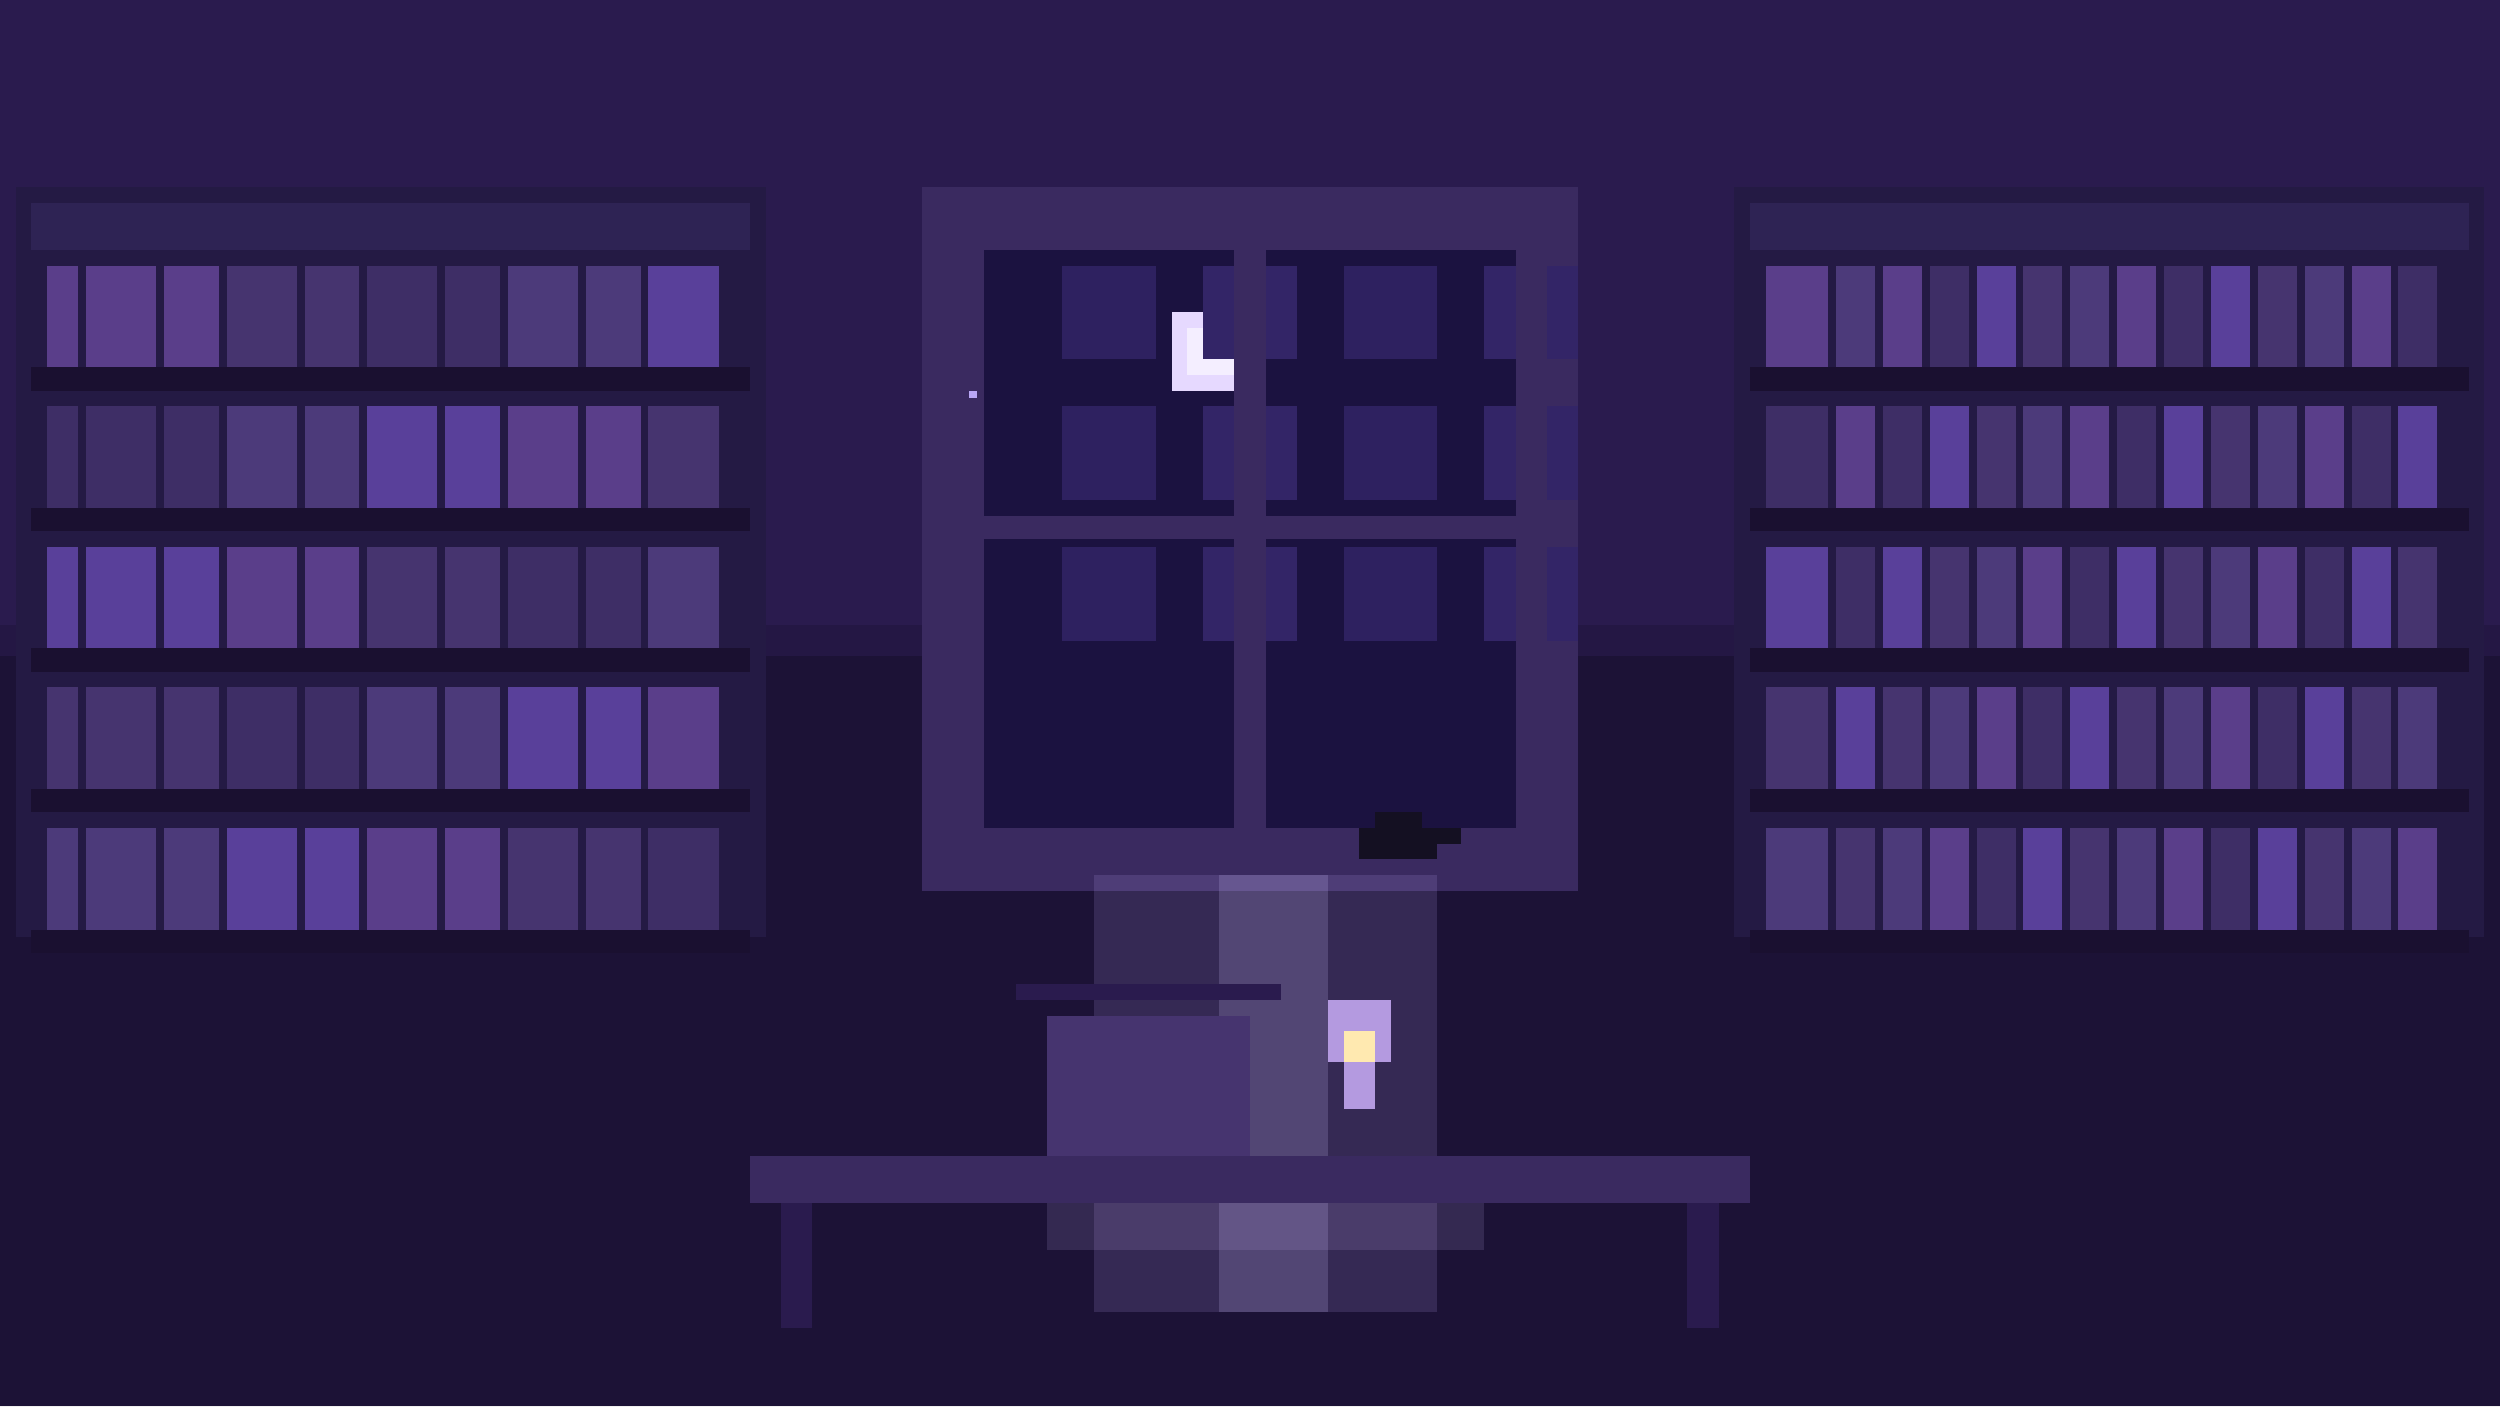
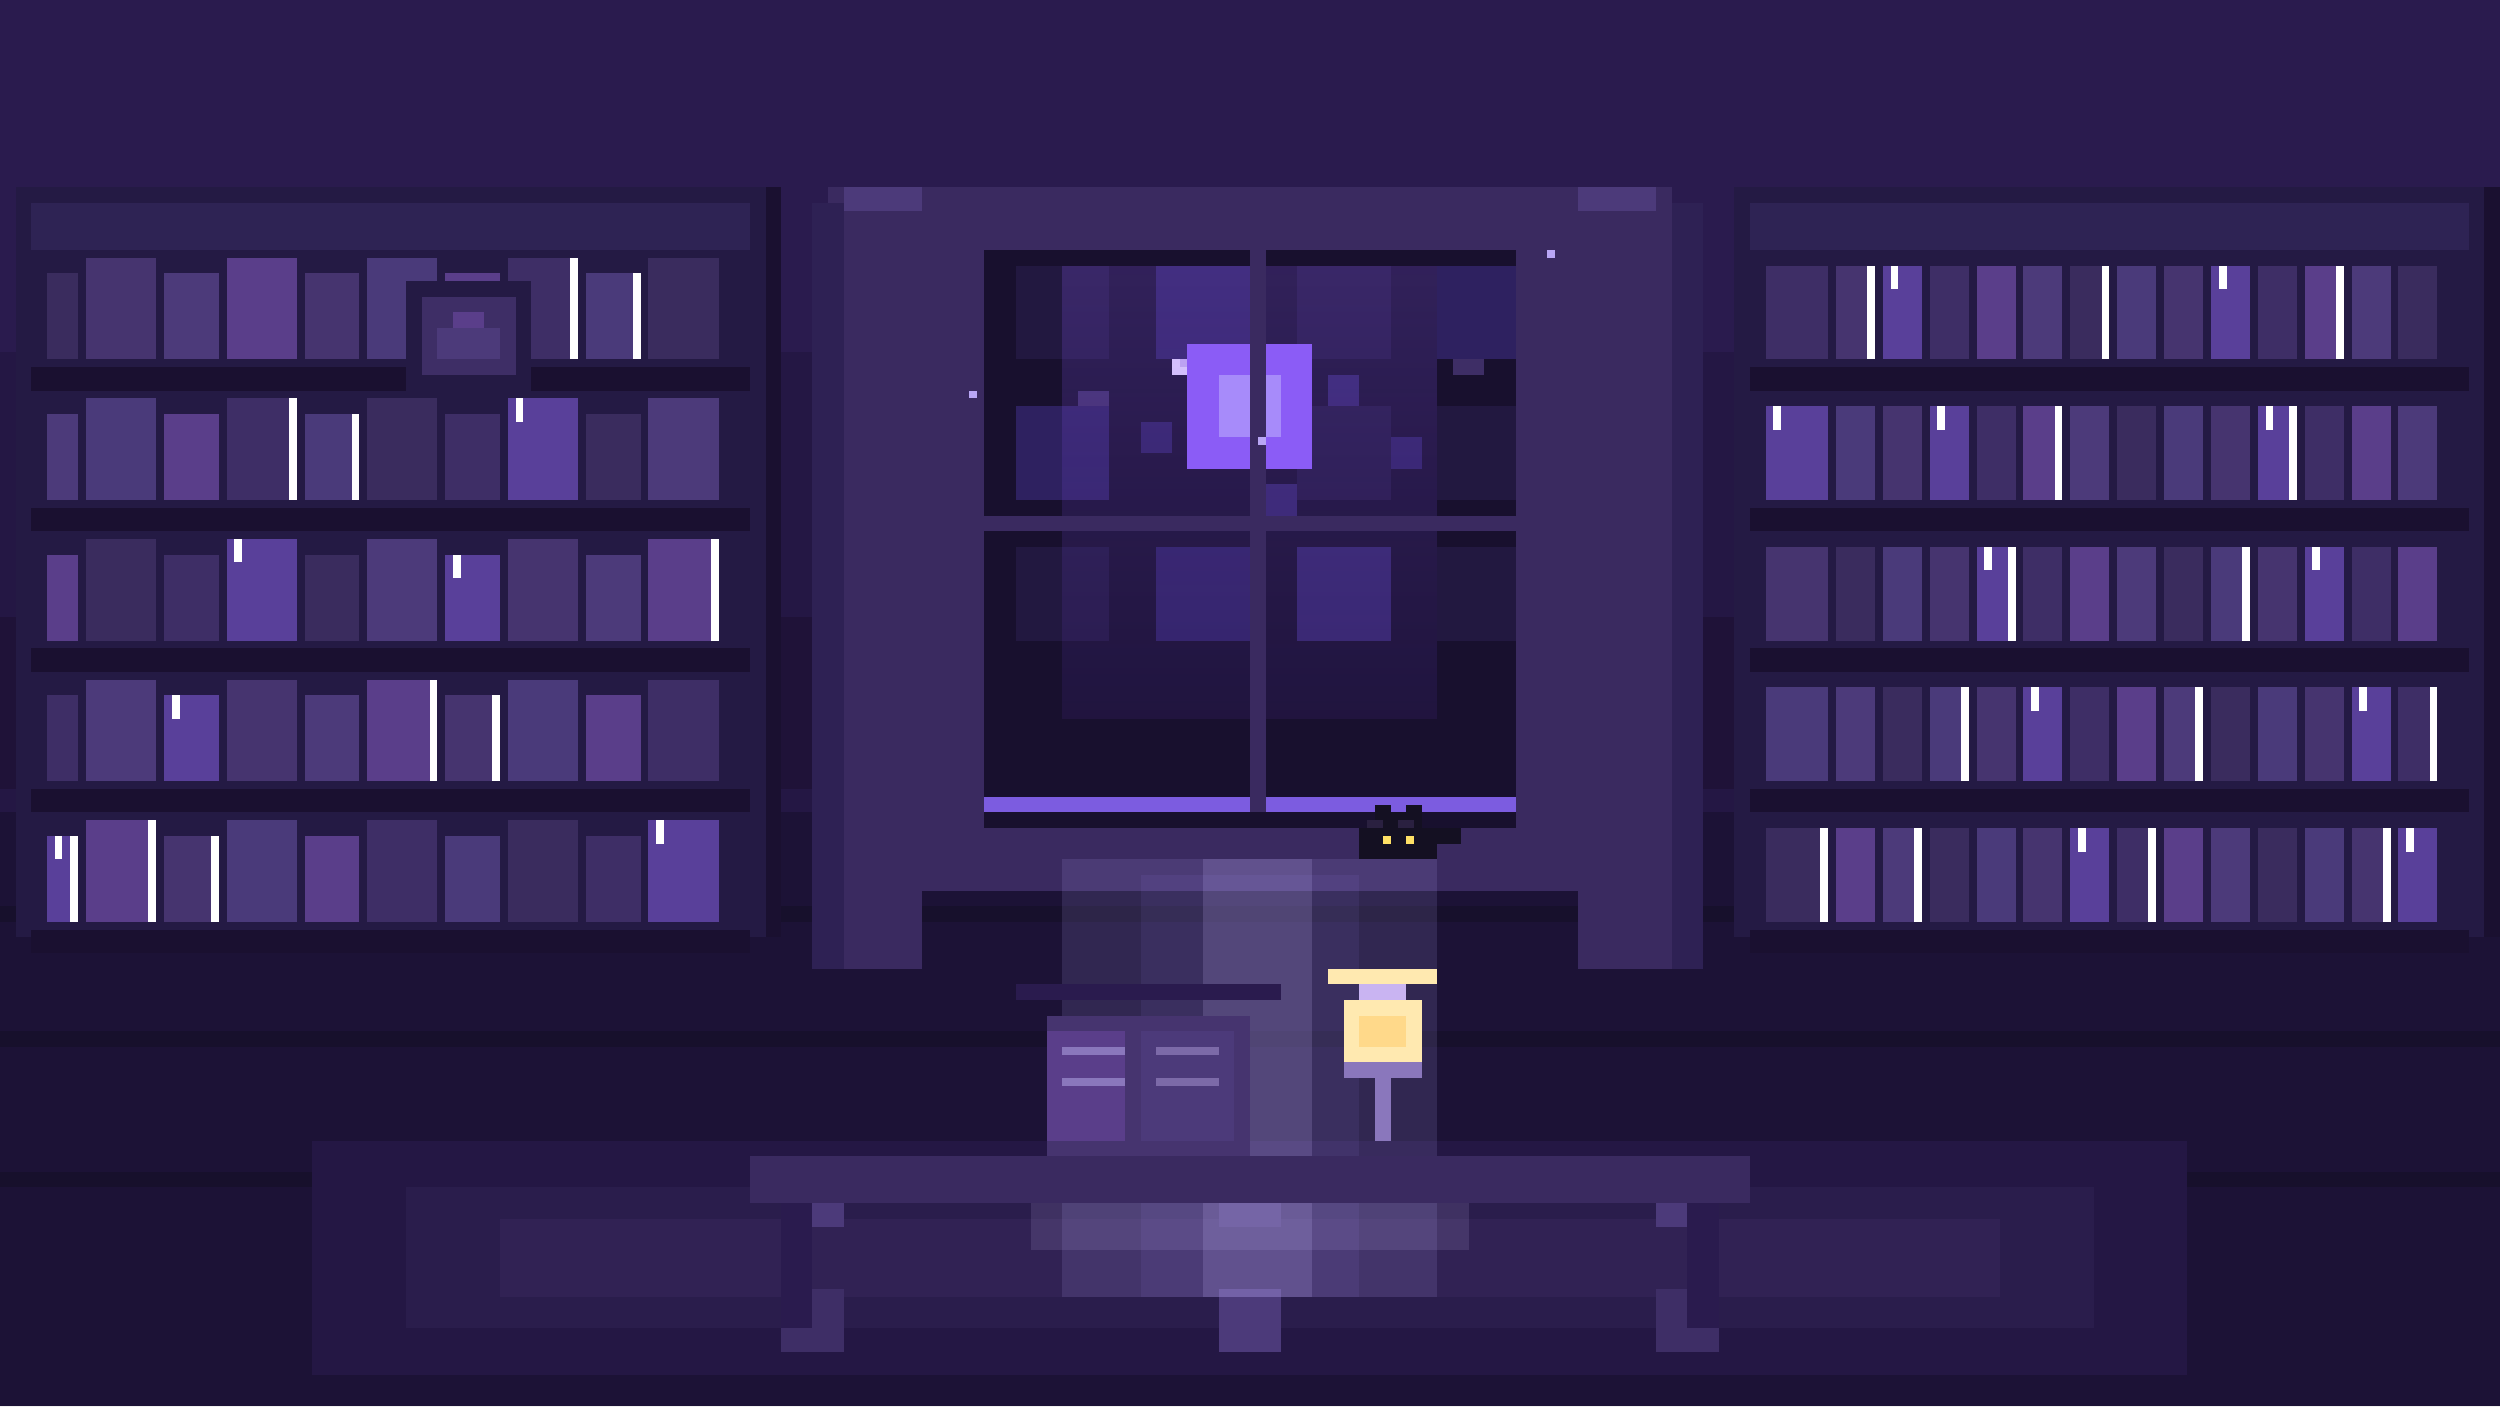
<svg xmlns="http://www.w3.org/2000/svg" viewBox="0 0 320 180" shape-rendering="crispEdges">
  <style>
-     @keyframes mbeam { 0%, 100% { opacity: .4 } 50% { opacity: .85 } }
+     @keyframes mbeam { 0%, 100% { opacity: .45 } 50% { opacity: .9 } }
+     @keyframes lglow { 0%, 100% { opacity: .45 } 50% { opacity: .95 } }
    @keyframes lamp { 0%, 100% { opacity: .6 } 50% { opacity: 1 } }
    @keyframes tail { from { transform: rotate(0deg) } to { transform: rotate(24deg) } }
+     @keyframes curtain { from { transform: translateX(0) } to { transform: translateX(2px) } }
    @keyframes tw0 { 0%, 60% { opacity: 1 } 61%, 100% { opacity: .2 } }
    @keyframes tw1 { 0%, 40% { opacity: .2 } 41%, 100% { opacity: 1 } }
    @keyframes tw2 { 0%, 70% { opacity: 1 } 71%, 100% { opacity: .3 } }
    .mbeam { animation: mbeam 6s ease-in-out infinite }
+     .lglow { animation: lglow 3.4s ease-in-out infinite }
    .lamp { animation: lamp 3s ease-in-out infinite }
    .tail { animation: tail 3.2s ease-in-out infinite alternate; transform-origin: 186px 107px; transform-box: fill-box }
+     .curtain { animation: curtain 6s ease-in-out infinite alternate }
    .tw0 { animation: tw0 2.4s steps(1) infinite }
    .tw1 { animation: tw1 3s steps(1) infinite }
    .tw2 { animation: tw2 2s steps(1) infinite }
  </style>
+   <defs>
+     <linearGradient id="nlg" x1="0" y1="0" x2="0" y2="1">
+       <stop offset="0" stop-color="#8B5CF6" stop-opacity="0.22" />
+       <stop offset="1" stop-color="#6D3FD6" stop-opacity="0.1" />
+     </linearGradient>
+   </defs>
  <rect x="0" y="0" width="320" height="180" fill="#2A1B4E" />
-   <rect x="0" y="80" width="320" height="100" fill="#1C1236" />
-   <rect x="0" y="80" width="320" height="4" fill="#241744" />
+   <rect x="0" y="45" width="320" height="34" fill="#241744" />
+   <rect x="0" y="79" width="320" height="22" fill="#1F1238" />
+   <rect x="0" y="101" width="320" height="79" fill="#1C1236" />
+   <rect x="0" y="101" width="320" height="3" fill="#241744" />
+   <rect x="0" y="116" width="320" height="2" fill="#17102C" />
+   <rect x="0" y="132" width="320" height="2" fill="#17102C" />
+   <rect x="0" y="150" width="320" height="2" fill="#17102C" />
+   <rect x="40" y="146" width="240" height="30" fill="#241744" />
+   <rect x="52" y="152" width="216" height="18" fill="#2A1D4C" />
+   <rect x="64" y="156" width="192" height="10" fill="#312254" />
+   <rect x="100" y="149" width="8" height="8" fill="#4C3A7A" />
+   <rect x="212" y="149" width="8" height="8" fill="#4C3A7A" />
+   <rect x="156" y="149" width="8" height="8" fill="#3E2E66" />
+   <rect x="156" y="165" width="8" height="8" fill="#4C3A7A" />
+   <rect x="100" y="165" width="8" height="8" fill="#3E2E66" />
+   <rect x="212" y="165" width="8" height="8" fill="#3E2E66" />
+   <g class="curtain">
+     <rect x="106" y="24" width="12" height="100" fill="#3A2A60" />
+     <rect x="108" y="24" width="10" height="3" fill="#4C3A7A" />
+     <rect x="104" y="26" width="4" height="98" fill="#2E2154" />
+     <rect x="202" y="24" width="12" height="100" fill="#3A2A60" />
+     <rect x="202" y="24" width="10" height="3" fill="#4C3A7A" />
+     <rect x="214" y="26" width="4" height="98" fill="#2E2154" />
+   </g>
  <g>
    <rect x="118" y="24" width="84" height="90" fill="#3A2A60" />
-     <rect x="122" y="28" width="76" height="82" fill="#1B1240" />
-     <rect x="150" y="40" width="10" height="10" fill="#E6D9FF" />
-     <rect x="152" y="42" width="6" height="6" fill="#F4EEFF" />
-     <rect x="136" y="34" width="12" height="12" fill="#2E2160" />
-     <rect x="136" y="52" width="12" height="12" fill="#2E2160" />
-     <rect x="136" y="70" width="12" height="12" fill="#2E2160" />
-     <rect x="154" y="34" width="12" height="12" fill="#332567" />
-     <rect x="154" y="52" width="12" height="12" fill="#332567" />
-     <rect x="154" y="70" width="12" height="12" fill="#332567" />
-     <rect x="172" y="34" width="12" height="12" fill="#2E2160" />
-     <rect x="172" y="52" width="12" height="12" fill="#2E2160" />
-     <rect x="172" y="70" width="12" height="12" fill="#2E2160" />
-     <rect x="190" y="34" width="12" height="12" fill="#332567" />
-     <rect x="190" y="52" width="12" height="12" fill="#332567" />
-     <rect x="190" y="70" width="12" height="12" fill="#332567" />
+     <rect x="122" y="28" width="76" height="82" fill="#18102E" />
+     <rect x="150" y="38" width="10" height="10" fill="#E6D9FF" />
+     <rect x="152" y="40" width="6" height="6" fill="#F4EEFF" />
+     <rect x="150" y="38" width="3" height="3" fill="#C9B4F2" />
+     <rect x="156" y="44" width="2" height="2" fill="#C9B4F2" />
+     <rect x="151" y="45" width="2" height="2" fill="#C9B4F2" />
+     <rect x="138" y="50" width="4" height="4" fill="#3E2E66" />
+     <rect x="146" y="54" width="4" height="4" fill="#2E2160" />
+     <rect x="170" y="48" width="4" height="4" fill="#332567" />
+     <rect x="178" y="56" width="4" height="4" fill="#2E2160" />
+     <rect x="162" y="62" width="4" height="4" fill="#332567" />
+     <rect x="186" y="44" width="4" height="4" fill="#3E2E66" />
+     <rect x="130" y="34" width="12" height="12" fill="#221840" />
+     <rect x="148" y="34" width="12" height="12" fill="#2E2160" />
+     <rect x="166" y="34" width="12" height="12" fill="#221840" />
+     <rect x="184" y="34" width="12" height="12" fill="#2E2160" />
+     <rect x="130" y="52" width="12" height="12" fill="#2E2160" />
+     <rect x="166" y="52" width="12" height="12" fill="#221840" />
+     <rect x="184" y="52" width="12" height="12" fill="#221840" />
+     <rect x="130" y="70" width="12" height="12" fill="#221840" />
+     <rect x="148" y="70" width="12" height="12" fill="#2E2160" />
+     <rect x="166" y="70" width="12" height="12" fill="#332567" />
+     <rect x="184" y="70" width="12" height="12" fill="#221840" />
+     <rect x="136" y="34" width="48" height="58" fill="url(#nlg)" />
+     <rect x="152" y="44" width="16" height="16" class="lglow" fill="#8B5CF6" />
+     <rect x="156" y="48" width="8" height="8" class="lglow" fill="#A78BFA" />
+     <rect x="124" y="30" width="72" height="2" class="lglow" fill="#7C5CE0" />
+     <rect x="124" y="102" width="72" height="2" class="lglow" fill="#7C5CE0" />
+     <rect x="124" y="30" width="2" height="74" class="lglow" fill="#7C5CE0" />
+     <rect x="194" y="30" width="2" height="74" class="lglow" fill="#7C5CE0" />
+     <rect x="160" y="30" width="2" height="74" fill="#3A2A60" />
+     <rect x="124" y="66" width="72" height="2" fill="#3A2A60" />
    <rect x="122" y="28" width="4" height="82" fill="#3A2A60" />
    <rect x="194" y="28" width="4" height="82" fill="#3A2A60" />
    <rect x="122" y="28" width="76" height="4" fill="#3A2A60" />
    <rect x="122" y="106" width="76" height="4" fill="#3A2A60" />
-     <rect x="158" y="28" width="4" height="82" fill="#3A2A60" />
-     <rect x="122" y="66" width="76" height="3" fill="#3A2A60" />
  </g>
  <rect x="13" y="32" width="1" height="1" class="tw0" fill="#B9A6F5" />
  <rect x="50" y="38" width="1" height="1" class="tw1" fill="#B9A6F5" />
  <rect x="87" y="44" width="1" height="1" class="tw2" fill="#B9A6F5" />
  <rect x="124" y="50" width="1" height="1" class="tw0" fill="#B9A6F5" />
+   <rect x="161" y="56" width="1" height="1" class="tw1" fill="#B9A6F5" />
+   <rect x="198" y="32" width="1" height="1" class="tw2" fill="#B9A6F5" />
+   <g class="mbeam">
+     <rect x="136" y="110" width="48" height="56" fill="#B9A6F5" opacity="0.14" />
+     <rect x="154" y="110" width="14" height="56" fill="#C9B9F7" opacity="0.18" />
+     <rect x="146" y="112" width="28" height="54" fill="#A78BFA" opacity="0.08" />
+   </g>
+   <rect x="132" y="152" width="56" height="8" fill="#C9B9F7" opacity="0.13" class="mbeam" />
+   <g>
+     <rect x="174" y="106" width="10" height="4" fill="#141022" />
+     <rect x="176" y="104" width="6" height="2" fill="#141022" />
+     <rect x="176" y="103" width="2" height="1" fill="#141022" />
+     <rect x="180" y="103" width="2" height="1" fill="#141022" />
+     <rect x="184" y="106" width="3" height="2" class="tail" fill="#141022" />
+     <rect x="175" y="105" width="2" height="1" fill="#2A2040" />
+     <rect x="179" y="105" width="2" height="1" fill="#2A2040" />
+     <rect x="177" y="107" width="1" height="1" class="lamp" fill="#FFE066" />
+     <rect x="180" y="107" width="1" height="1" class="lamp" fill="#FFE066" />
+   </g>
  <rect x="2" y="24" width="96" height="96" fill="#241A44" />
  <rect x="4" y="26" width="92" height="6" fill="#2E2354" />
-   <rect x="6" y="34" width="4" height="13" fill="#5A3E8A" />
-   <rect x="11" y="34" width="9" height="13" fill="#5A3E8A" />
-   <rect x="21" y="34" width="7" height="13" fill="#5A3E8A" />
-   <rect x="29" y="34" width="9" height="13" fill="#46346F" />
-   <rect x="39" y="34" width="7" height="13" fill="#46346F" />
-   <rect x="47" y="34" width="9" height="13" fill="#3E2E66" />
-   <rect x="57" y="34" width="7" height="13" fill="#3E2E66" />
-   <rect x="65" y="34" width="9" height="13" fill="#4C3A7A" />
-   <rect x="75" y="34" width="7" height="13" fill="#4C3A7A" />
-   <rect x="83" y="34" width="9" height="13" fill="#59409A" />
+   <rect x="6" y="35" width="4" height="11" fill="#3A2C5E" />
+   <rect x="11" y="33" width="9" height="13" fill="#46346F" />
+   <rect x="21" y="35" width="7" height="11" fill="#4C3A7A" />
+   <rect x="29" y="33" width="9" height="13" fill="#5A3E8A" />
+   <rect x="39" y="35" width="7" height="11" fill="#46346F" />
+   <rect x="47" y="33" width="9" height="13" fill="#4A3A7A" />
+   <rect x="57" y="35" width="7" height="11" fill="#5A3E8A" />
+   <rect x="65" y="33" width="9" height="13" fill="#3E2E66" />
+   <rect x="73" y="33" width="1" height="13" fill="#FFFFFF" />
+   <rect x="75" y="35" width="7" height="11" fill="#4A3A7A" />
+   <rect x="81" y="35" width="1" height="11" fill="#FFFFFF" />
+   <rect x="83" y="33" width="9" height="13" fill="#3A2C5E" />
  <rect x="4" y="47" width="92" height="3" fill="#1A1030" />
-   <rect x="6" y="52" width="4" height="13" fill="#3E2E66" />
-   <rect x="11" y="52" width="9" height="13" fill="#3E2E66" />
-   <rect x="21" y="52" width="7" height="13" fill="#3E2E66" />
-   <rect x="29" y="52" width="9" height="13" fill="#4C3A7A" />
-   <rect x="39" y="52" width="7" height="13" fill="#4C3A7A" />
-   <rect x="47" y="52" width="9" height="13" fill="#59409A" />
-   <rect x="57" y="52" width="7" height="13" fill="#59409A" />
-   <rect x="65" y="52" width="9" height="13" fill="#5A3E8A" />
-   <rect x="75" y="52" width="7" height="13" fill="#5A3E8A" />
-   <rect x="83" y="52" width="9" height="13" fill="#46346F" />
+   <rect x="6" y="53" width="4" height="11" fill="#4C3A7A" />
+   <rect x="11" y="51" width="9" height="13" fill="#4A3A7A" />
+   <rect x="21" y="53" width="7" height="11" fill="#5A3E8A" />
+   <rect x="29" y="51" width="9" height="13" fill="#3E2E66" />
+   <rect x="37" y="51" width="1" height="13" fill="#FFFFFF" />
+   <rect x="39" y="53" width="7" height="11" fill="#4A3A7A" />
+   <rect x="45" y="53" width="1" height="11" fill="#FFFFFF" />
+   <rect x="47" y="51" width="9" height="13" fill="#3A2C5E" />
+   <rect x="57" y="53" width="7" height="11" fill="#3E2E66" />
+   <rect x="65" y="51" width="9" height="13" fill="#59409A" />
+   <rect x="66" y="51" width="1" height="3" fill="#FFFFFF" />
+   <rect x="75" y="53" width="7" height="11" fill="#3A2C5E" />
+   <rect x="83" y="51" width="9" height="13" fill="#4C3A7A" />
  <rect x="4" y="65" width="92" height="3" fill="#1A1030" />
-   <rect x="6" y="70" width="4" height="13" fill="#59409A" />
-   <rect x="11" y="70" width="9" height="13" fill="#59409A" />
-   <rect x="21" y="70" width="7" height="13" fill="#59409A" />
-   <rect x="29" y="70" width="9" height="13" fill="#5A3E8A" />
-   <rect x="39" y="70" width="7" height="13" fill="#5A3E8A" />
-   <rect x="47" y="70" width="9" height="13" fill="#46346F" />
-   <rect x="57" y="70" width="7" height="13" fill="#46346F" />
-   <rect x="65" y="70" width="9" height="13" fill="#3E2E66" />
-   <rect x="75" y="70" width="7" height="13" fill="#3E2E66" />
-   <rect x="83" y="70" width="9" height="13" fill="#4C3A7A" />
+   <rect x="6" y="71" width="4" height="11" fill="#5A3E8A" />
+   <rect x="11" y="69" width="9" height="13" fill="#3A2C5E" />
+   <rect x="21" y="71" width="7" height="11" fill="#3E2E66" />
+   <rect x="29" y="69" width="9" height="13" fill="#59409A" />
+   <rect x="30" y="69" width="1" height="3" fill="#FFFFFF" />
+   <rect x="39" y="71" width="7" height="11" fill="#3A2C5E" />
+   <rect x="47" y="69" width="9" height="13" fill="#4C3A7A" />
+   <rect x="57" y="71" width="7" height="11" fill="#59409A" />
+   <rect x="58" y="71" width="1" height="3" fill="#FFFFFF" />
+   <rect x="65" y="69" width="9" height="13" fill="#46346F" />
+   <rect x="75" y="71" width="7" height="11" fill="#4C3A7A" />
+   <rect x="83" y="69" width="9" height="13" fill="#5A3E8A" />
+   <rect x="91" y="69" width="1" height="13" fill="#FFFFFF" />
  <rect x="4" y="83" width="92" height="3" fill="#1A1030" />
-   <rect x="6" y="88" width="4" height="13" fill="#46346F" />
-   <rect x="11" y="88" width="9" height="13" fill="#46346F" />
-   <rect x="21" y="88" width="7" height="13" fill="#46346F" />
-   <rect x="29" y="88" width="9" height="13" fill="#3E2E66" />
-   <rect x="39" y="88" width="7" height="13" fill="#3E2E66" />
-   <rect x="47" y="88" width="9" height="13" fill="#4C3A7A" />
-   <rect x="57" y="88" width="7" height="13" fill="#4C3A7A" />
-   <rect x="65" y="88" width="9" height="13" fill="#59409A" />
-   <rect x="75" y="88" width="7" height="13" fill="#59409A" />
-   <rect x="83" y="88" width="9" height="13" fill="#5A3E8A" />
+   <rect x="6" y="89" width="4" height="11" fill="#3E2E66" />
+   <rect x="11" y="87" width="9" height="13" fill="#4C3A7A" />
+   <rect x="21" y="89" width="7" height="11" fill="#59409A" />
+   <rect x="22" y="89" width="1" height="3" fill="#FFFFFF" />
+   <rect x="29" y="87" width="9" height="13" fill="#46346F" />
+   <rect x="39" y="89" width="7" height="11" fill="#4C3A7A" />
+   <rect x="47" y="87" width="9" height="13" fill="#5A3E8A" />
+   <rect x="55" y="87" width="1" height="13" fill="#FFFFFF" />
+   <rect x="57" y="89" width="7" height="11" fill="#46346F" />
+   <rect x="63" y="89" width="1" height="11" fill="#FFFFFF" />
+   <rect x="65" y="87" width="9" height="13" fill="#4A3A7A" />
+   <rect x="75" y="89" width="7" height="11" fill="#5A3E8A" />
+   <rect x="83" y="87" width="9" height="13" fill="#3E2E66" />
  <rect x="4" y="101" width="92" height="3" fill="#1A1030" />
-   <rect x="6" y="106" width="4" height="13" fill="#4C3A7A" />
-   <rect x="11" y="106" width="9" height="13" fill="#4C3A7A" />
-   <rect x="21" y="106" width="7" height="13" fill="#4C3A7A" />
-   <rect x="29" y="106" width="9" height="13" fill="#59409A" />
-   <rect x="39" y="106" width="7" height="13" fill="#59409A" />
-   <rect x="47" y="106" width="9" height="13" fill="#5A3E8A" />
-   <rect x="57" y="106" width="7" height="13" fill="#5A3E8A" />
-   <rect x="65" y="106" width="9" height="13" fill="#46346F" />
-   <rect x="75" y="106" width="7" height="13" fill="#46346F" />
-   <rect x="83" y="106" width="9" height="13" fill="#3E2E66" />
+   <rect x="6" y="107" width="4" height="11" fill="#59409A" />
+   <rect x="9" y="107" width="1" height="11" fill="#FFFFFF" />
+   <rect x="7" y="107" width="1" height="3" fill="#FFFFFF" />
+   <rect x="11" y="105" width="9" height="13" fill="#5A3E8A" />
+   <rect x="19" y="105" width="1" height="13" fill="#FFFFFF" />
+   <rect x="21" y="107" width="7" height="11" fill="#46346F" />
+   <rect x="27" y="107" width="1" height="11" fill="#FFFFFF" />
+   <rect x="29" y="105" width="9" height="13" fill="#4A3A7A" />
+   <rect x="39" y="107" width="7" height="11" fill="#5A3E8A" />
+   <rect x="47" y="105" width="9" height="13" fill="#3E2E66" />
+   <rect x="57" y="107" width="7" height="11" fill="#4A3A7A" />
+   <rect x="65" y="105" width="9" height="13" fill="#3A2C5E" />
+   <rect x="75" y="107" width="7" height="11" fill="#3E2E66" />
+   <rect x="83" y="105" width="9" height="13" fill="#59409A" />
+   <rect x="84" y="105" width="1" height="3" fill="#FFFFFF" />
  <rect x="4" y="119" width="92" height="3" fill="#1A1030" />
+   <rect x="98" y="24" width="2" height="96" fill="#1A1030" />
  <rect x="222" y="24" width="96" height="96" fill="#241A44" />
  <rect x="224" y="26" width="92" height="6" fill="#2E2354" />
-   <rect x="226" y="34" width="8" height="13" fill="#5A3E8A" />
-   <rect x="235" y="34" width="5" height="13" fill="#4C3A7A" />
-   <rect x="241" y="34" width="5" height="13" fill="#5A3E8A" />
-   <rect x="247" y="34" width="5" height="13" fill="#3E2E66" />
-   <rect x="253" y="34" width="5" height="13" fill="#59409A" />
-   <rect x="259" y="34" width="5" height="13" fill="#46346F" />
-   <rect x="265" y="34" width="5" height="13" fill="#4C3A7A" />
-   <rect x="271" y="34" width="5" height="13" fill="#5A3E8A" />
-   <rect x="277" y="34" width="5" height="13" fill="#3E2E66" />
-   <rect x="283" y="34" width="5" height="13" fill="#59409A" />
-   <rect x="289" y="34" width="5" height="13" fill="#46346F" />
-   <rect x="295" y="34" width="5" height="13" fill="#4C3A7A" />
-   <rect x="301" y="34" width="5" height="13" fill="#5A3E8A" />
-   <rect x="307" y="34" width="5" height="13" fill="#3E2E66" />
+   <rect x="226" y="34" width="8" height="12" fill="#3E2E66" />
+   <rect x="235" y="34" width="5" height="12" fill="#46346F" />
+   <rect x="239" y="34" width="1" height="12" fill="#FFFFFF" />
+   <rect x="241" y="34" width="5" height="12" fill="#59409A" />
+   <rect x="242" y="34" width="1" height="3" fill="#FFFFFF" />
+   <rect x="247" y="34" width="5" height="12" fill="#3E2E66" />
+   <rect x="253" y="34" width="5" height="12" fill="#5A3E8A" />
+   <rect x="259" y="34" width="5" height="12" fill="#4C3A7A" />
+   <rect x="265" y="34" width="5" height="12" fill="#3A2C5E" />
+   <rect x="269" y="34" width="1" height="12" fill="#FFFFFF" />
+   <rect x="271" y="34" width="5" height="12" fill="#4A3A7A" />
+   <rect x="277" y="34" width="5" height="12" fill="#46346F" />
+   <rect x="283" y="34" width="5" height="12" fill="#59409A" />
+   <rect x="284" y="34" width="1" height="3" fill="#FFFFFF" />
+   <rect x="289" y="34" width="5" height="12" fill="#3E2E66" />
+   <rect x="295" y="34" width="5" height="12" fill="#5A3E8A" />
+   <rect x="299" y="34" width="1" height="12" fill="#FFFFFF" />
+   <rect x="301" y="34" width="5" height="12" fill="#4C3A7A" />
+   <rect x="307" y="34" width="5" height="12" fill="#3A2C5E" />
  <rect x="224" y="47" width="92" height="3" fill="#1A1030" />
-   <rect x="226" y="52" width="8" height="13" fill="#3E2E66" />
-   <rect x="235" y="52" width="5" height="13" fill="#5A3E8A" />
-   <rect x="241" y="52" width="5" height="13" fill="#3E2E66" />
-   <rect x="247" y="52" width="5" height="13" fill="#59409A" />
-   <rect x="253" y="52" width="5" height="13" fill="#46346F" />
-   <rect x="259" y="52" width="5" height="13" fill="#4C3A7A" />
-   <rect x="265" y="52" width="5" height="13" fill="#5A3E8A" />
-   <rect x="271" y="52" width="5" height="13" fill="#3E2E66" />
-   <rect x="277" y="52" width="5" height="13" fill="#59409A" />
-   <rect x="283" y="52" width="5" height="13" fill="#46346F" />
-   <rect x="289" y="52" width="5" height="13" fill="#4C3A7A" />
-   <rect x="295" y="52" width="5" height="13" fill="#5A3E8A" />
-   <rect x="301" y="52" width="5" height="13" fill="#3E2E66" />
-   <rect x="307" y="52" width="5" height="13" fill="#59409A" />
+   <rect x="226" y="52" width="8" height="12" fill="#59409A" />
+   <rect x="227" y="52" width="1" height="3" fill="#FFFFFF" />
+   <rect x="235" y="52" width="5" height="12" fill="#4A3A7A" />
+   <rect x="241" y="52" width="5" height="12" fill="#46346F" />
+   <rect x="247" y="52" width="5" height="12" fill="#59409A" />
+   <rect x="248" y="52" width="1" height="3" fill="#FFFFFF" />
+   <rect x="253" y="52" width="5" height="12" fill="#3E2E66" />
+   <rect x="259" y="52" width="5" height="12" fill="#5A3E8A" />
+   <rect x="263" y="52" width="1" height="12" fill="#FFFFFF" />
+   <rect x="265" y="52" width="5" height="12" fill="#4C3A7A" />
+   <rect x="271" y="52" width="5" height="12" fill="#3A2C5E" />
+   <rect x="277" y="52" width="5" height="12" fill="#4A3A7A" />
+   <rect x="283" y="52" width="5" height="12" fill="#46346F" />
+   <rect x="289" y="52" width="5" height="12" fill="#59409A" />
+   <rect x="293" y="52" width="1" height="12" fill="#FFFFFF" />
+   <rect x="290" y="52" width="1" height="3" fill="#FFFFFF" />
+   <rect x="295" y="52" width="5" height="12" fill="#3E2E66" />
+   <rect x="301" y="52" width="5" height="12" fill="#5A3E8A" />
+   <rect x="307" y="52" width="5" height="12" fill="#4C3A7A" />
  <rect x="224" y="65" width="92" height="3" fill="#1A1030" />
-   <rect x="226" y="70" width="8" height="13" fill="#59409A" />
-   <rect x="235" y="70" width="5" height="13" fill="#3E2E66" />
-   <rect x="241" y="70" width="5" height="13" fill="#59409A" />
-   <rect x="247" y="70" width="5" height="13" fill="#46346F" />
-   <rect x="253" y="70" width="5" height="13" fill="#4C3A7A" />
-   <rect x="259" y="70" width="5" height="13" fill="#5A3E8A" />
-   <rect x="265" y="70" width="5" height="13" fill="#3E2E66" />
-   <rect x="271" y="70" width="5" height="13" fill="#59409A" />
-   <rect x="277" y="70" width="5" height="13" fill="#46346F" />
-   <rect x="283" y="70" width="5" height="13" fill="#4C3A7A" />
-   <rect x="289" y="70" width="5" height="13" fill="#5A3E8A" />
-   <rect x="295" y="70" width="5" height="13" fill="#3E2E66" />
-   <rect x="301" y="70" width="5" height="13" fill="#59409A" />
-   <rect x="307" y="70" width="5" height="13" fill="#46346F" />
+   <rect x="226" y="70" width="8" height="12" fill="#46346F" />
+   <rect x="235" y="70" width="5" height="12" fill="#3A2C5E" />
+   <rect x="241" y="70" width="5" height="12" fill="#4A3A7A" />
+   <rect x="247" y="70" width="5" height="12" fill="#46346F" />
+   <rect x="253" y="70" width="5" height="12" fill="#59409A" />
+   <rect x="257" y="70" width="1" height="12" fill="#FFFFFF" />
+   <rect x="254" y="70" width="1" height="3" fill="#FFFFFF" />
+   <rect x="259" y="70" width="5" height="12" fill="#3E2E66" />
+   <rect x="265" y="70" width="5" height="12" fill="#5A3E8A" />
+   <rect x="271" y="70" width="5" height="12" fill="#4C3A7A" />
+   <rect x="277" y="70" width="5" height="12" fill="#3A2C5E" />
+   <rect x="283" y="70" width="5" height="12" fill="#4A3A7A" />
+   <rect x="287" y="70" width="1" height="12" fill="#FFFFFF" />
+   <rect x="289" y="70" width="5" height="12" fill="#46346F" />
+   <rect x="295" y="70" width="5" height="12" fill="#59409A" />
+   <rect x="296" y="70" width="1" height="3" fill="#FFFFFF" />
+   <rect x="301" y="70" width="5" height="12" fill="#3E2E66" />
+   <rect x="307" y="70" width="5" height="12" fill="#5A3E8A" />
  <rect x="224" y="83" width="92" height="3" fill="#1A1030" />
-   <rect x="226" y="88" width="8" height="13" fill="#46346F" />
-   <rect x="235" y="88" width="5" height="13" fill="#59409A" />
-   <rect x="241" y="88" width="5" height="13" fill="#46346F" />
-   <rect x="247" y="88" width="5" height="13" fill="#4C3A7A" />
-   <rect x="253" y="88" width="5" height="13" fill="#5A3E8A" />
-   <rect x="259" y="88" width="5" height="13" fill="#3E2E66" />
-   <rect x="265" y="88" width="5" height="13" fill="#59409A" />
-   <rect x="271" y="88" width="5" height="13" fill="#46346F" />
-   <rect x="277" y="88" width="5" height="13" fill="#4C3A7A" />
-   <rect x="283" y="88" width="5" height="13" fill="#5A3E8A" />
-   <rect x="289" y="88" width="5" height="13" fill="#3E2E66" />
-   <rect x="295" y="88" width="5" height="13" fill="#59409A" />
-   <rect x="301" y="88" width="5" height="13" fill="#46346F" />
-   <rect x="307" y="88" width="5" height="13" fill="#4C3A7A" />
+   <rect x="226" y="88" width="8" height="12" fill="#4A3A7A" />
+   <rect x="235" y="88" width="5" height="12" fill="#4C3A7A" />
+   <rect x="241" y="88" width="5" height="12" fill="#3A2C5E" />
+   <rect x="247" y="88" width="5" height="12" fill="#4A3A7A" />
+   <rect x="251" y="88" width="1" height="12" fill="#FFFFFF" />
+   <rect x="253" y="88" width="5" height="12" fill="#46346F" />
+   <rect x="259" y="88" width="5" height="12" fill="#59409A" />
+   <rect x="260" y="88" width="1" height="3" fill="#FFFFFF" />
+   <rect x="265" y="88" width="5" height="12" fill="#3E2E66" />
+   <rect x="271" y="88" width="5" height="12" fill="#5A3E8A" />
+   <rect x="277" y="88" width="5" height="12" fill="#4C3A7A" />
+   <rect x="281" y="88" width="1" height="12" fill="#FFFFFF" />
+   <rect x="283" y="88" width="5" height="12" fill="#3A2C5E" />
+   <rect x="289" y="88" width="5" height="12" fill="#4A3A7A" />
+   <rect x="295" y="88" width="5" height="12" fill="#46346F" />
+   <rect x="301" y="88" width="5" height="12" fill="#59409A" />
+   <rect x="302" y="88" width="1" height="3" fill="#FFFFFF" />
+   <rect x="307" y="88" width="5" height="12" fill="#3E2E66" />
+   <rect x="311" y="88" width="1" height="12" fill="#FFFFFF" />
  <rect x="224" y="101" width="92" height="3" fill="#1A1030" />
-   <rect x="226" y="106" width="8" height="13" fill="#4C3A7A" />
-   <rect x="235" y="106" width="5" height="13" fill="#46346F" />
-   <rect x="241" y="106" width="5" height="13" fill="#4C3A7A" />
-   <rect x="247" y="106" width="5" height="13" fill="#5A3E8A" />
-   <rect x="253" y="106" width="5" height="13" fill="#3E2E66" />
-   <rect x="259" y="106" width="5" height="13" fill="#59409A" />
-   <rect x="265" y="106" width="5" height="13" fill="#46346F" />
-   <rect x="271" y="106" width="5" height="13" fill="#4C3A7A" />
-   <rect x="277" y="106" width="5" height="13" fill="#5A3E8A" />
-   <rect x="283" y="106" width="5" height="13" fill="#3E2E66" />
-   <rect x="289" y="106" width="5" height="13" fill="#59409A" />
-   <rect x="295" y="106" width="5" height="13" fill="#46346F" />
-   <rect x="301" y="106" width="5" height="13" fill="#4C3A7A" />
-   <rect x="307" y="106" width="5" height="13" fill="#5A3E8A" />
+   <rect x="226" y="106" width="8" height="12" fill="#3A2C5E" />
+   <rect x="233" y="106" width="1" height="12" fill="#FFFFFF" />
+   <rect x="235" y="106" width="5" height="12" fill="#5A3E8A" />
+   <rect x="241" y="106" width="5" height="12" fill="#4C3A7A" />
+   <rect x="245" y="106" width="1" height="12" fill="#FFFFFF" />
+   <rect x="247" y="106" width="5" height="12" fill="#3A2C5E" />
+   <rect x="253" y="106" width="5" height="12" fill="#4A3A7A" />
+   <rect x="259" y="106" width="5" height="12" fill="#46346F" />
+   <rect x="265" y="106" width="5" height="12" fill="#59409A" />
+   <rect x="266" y="106" width="1" height="3" fill="#FFFFFF" />
+   <rect x="271" y="106" width="5" height="12" fill="#3E2E66" />
+   <rect x="275" y="106" width="1" height="12" fill="#FFFFFF" />
+   <rect x="277" y="106" width="5" height="12" fill="#5A3E8A" />
+   <rect x="283" y="106" width="5" height="12" fill="#4C3A7A" />
+   <rect x="289" y="106" width="5" height="12" fill="#3A2C5E" />
+   <rect x="295" y="106" width="5" height="12" fill="#4A3A7A" />
+   <rect x="301" y="106" width="5" height="12" fill="#46346F" />
+   <rect x="305" y="106" width="1" height="12" fill="#FFFFFF" />
+   <rect x="307" y="106" width="5" height="12" fill="#59409A" />
+   <rect x="308" y="106" width="1" height="3" fill="#FFFFFF" />
  <rect x="224" y="119" width="92" height="3" fill="#1A1030" />
-   <g class="mbeam">
-     <rect x="140" y="112" width="44" height="56" fill="#B9A6F5" opacity="0.16" />
-     <rect x="156" y="112" width="14" height="56" fill="#C9B9F7" opacity="0.2" />
-   </g>
-   <rect x="134" y="152" width="56" height="8" fill="#C9B9F7" opacity="0.14" class="mbeam" />
+   <rect x="318" y="24" width="2" height="96" fill="#1A1030" />
  <g>
    <rect x="96" y="148" width="128" height="6" fill="#3A2A60" />
    <rect x="100" y="154" width="4" height="16" fill="#2A1B4E" />
    <rect x="216" y="154" width="4" height="16" fill="#2A1B4E" />
    <rect x="134" y="130" width="26" height="18" fill="#46346F" />
    <rect x="130" y="126" width="34" height="2" fill="#2A1B4E" />
-     <rect x="172" y="134" width="4" height="8" fill="#B49AE0" />
-     <rect x="170" y="128" width="8" height="8" fill="#B49AE0" />
-     <rect x="172" y="132" width="4" height="4" class="lamp" fill="#FFE9B0" />
-   </g>
-   <g>
-     <rect x="174" y="106" width="10" height="4" fill="#141022" />
-     <rect x="176" y="104" width="6" height="2" fill="#141022" />
-     <rect x="184" y="106" width="3" height="2" class="tail" fill="#141022" />
-   </g>
+     <rect x="134" y="132" width="10" height="14" fill="#5A3E8A" />
+     <rect x="146" y="132" width="12" height="14" fill="#4C3A7A" />
+     <rect x="136" y="134" width="8" height="1" fill="#8A77BC" />
+     <rect x="136" y="138" width="8" height="1" fill="#8A77BC" />
+     <rect x="148" y="134" width="8" height="1" fill="#7C6AA8" />
+     <rect x="148" y="138" width="8" height="1" fill="#7C6AA8" />
+     <rect x="172" y="128" width="10" height="8" class="lamp" fill="#B49AE0" />
+     <rect x="174" y="124" width="6" height="4" class="lamp" fill="#C9B4F2" />
+     <rect x="172" y="136" width="10" height="2" fill="#8A77BC" />
+     <rect x="176" y="138" width="2" height="8" fill="#8A77BC" />
+     <rect x="170" y="124" width="14" height="2" class="lamp" fill="#FFE9B0" />
+     <rect x="172" y="128" width="10" height="8" class="lamp" fill="#FFE9B0" />
+     <rect x="174" y="130" width="6" height="4" class="lamp" fill="#FFD98A" />
+   </g>
+   <rect x="52" y="36" width="16" height="14" fill="#241A44" />
+   <rect x="54" y="38" width="12" height="10" fill="#3E2E66" />
+   <rect x="56" y="42" width="8" height="4" fill="#4C3A7A" />
+   <rect x="58" y="40" width="4" height="2" fill="#5A3E8A" />
</svg>
